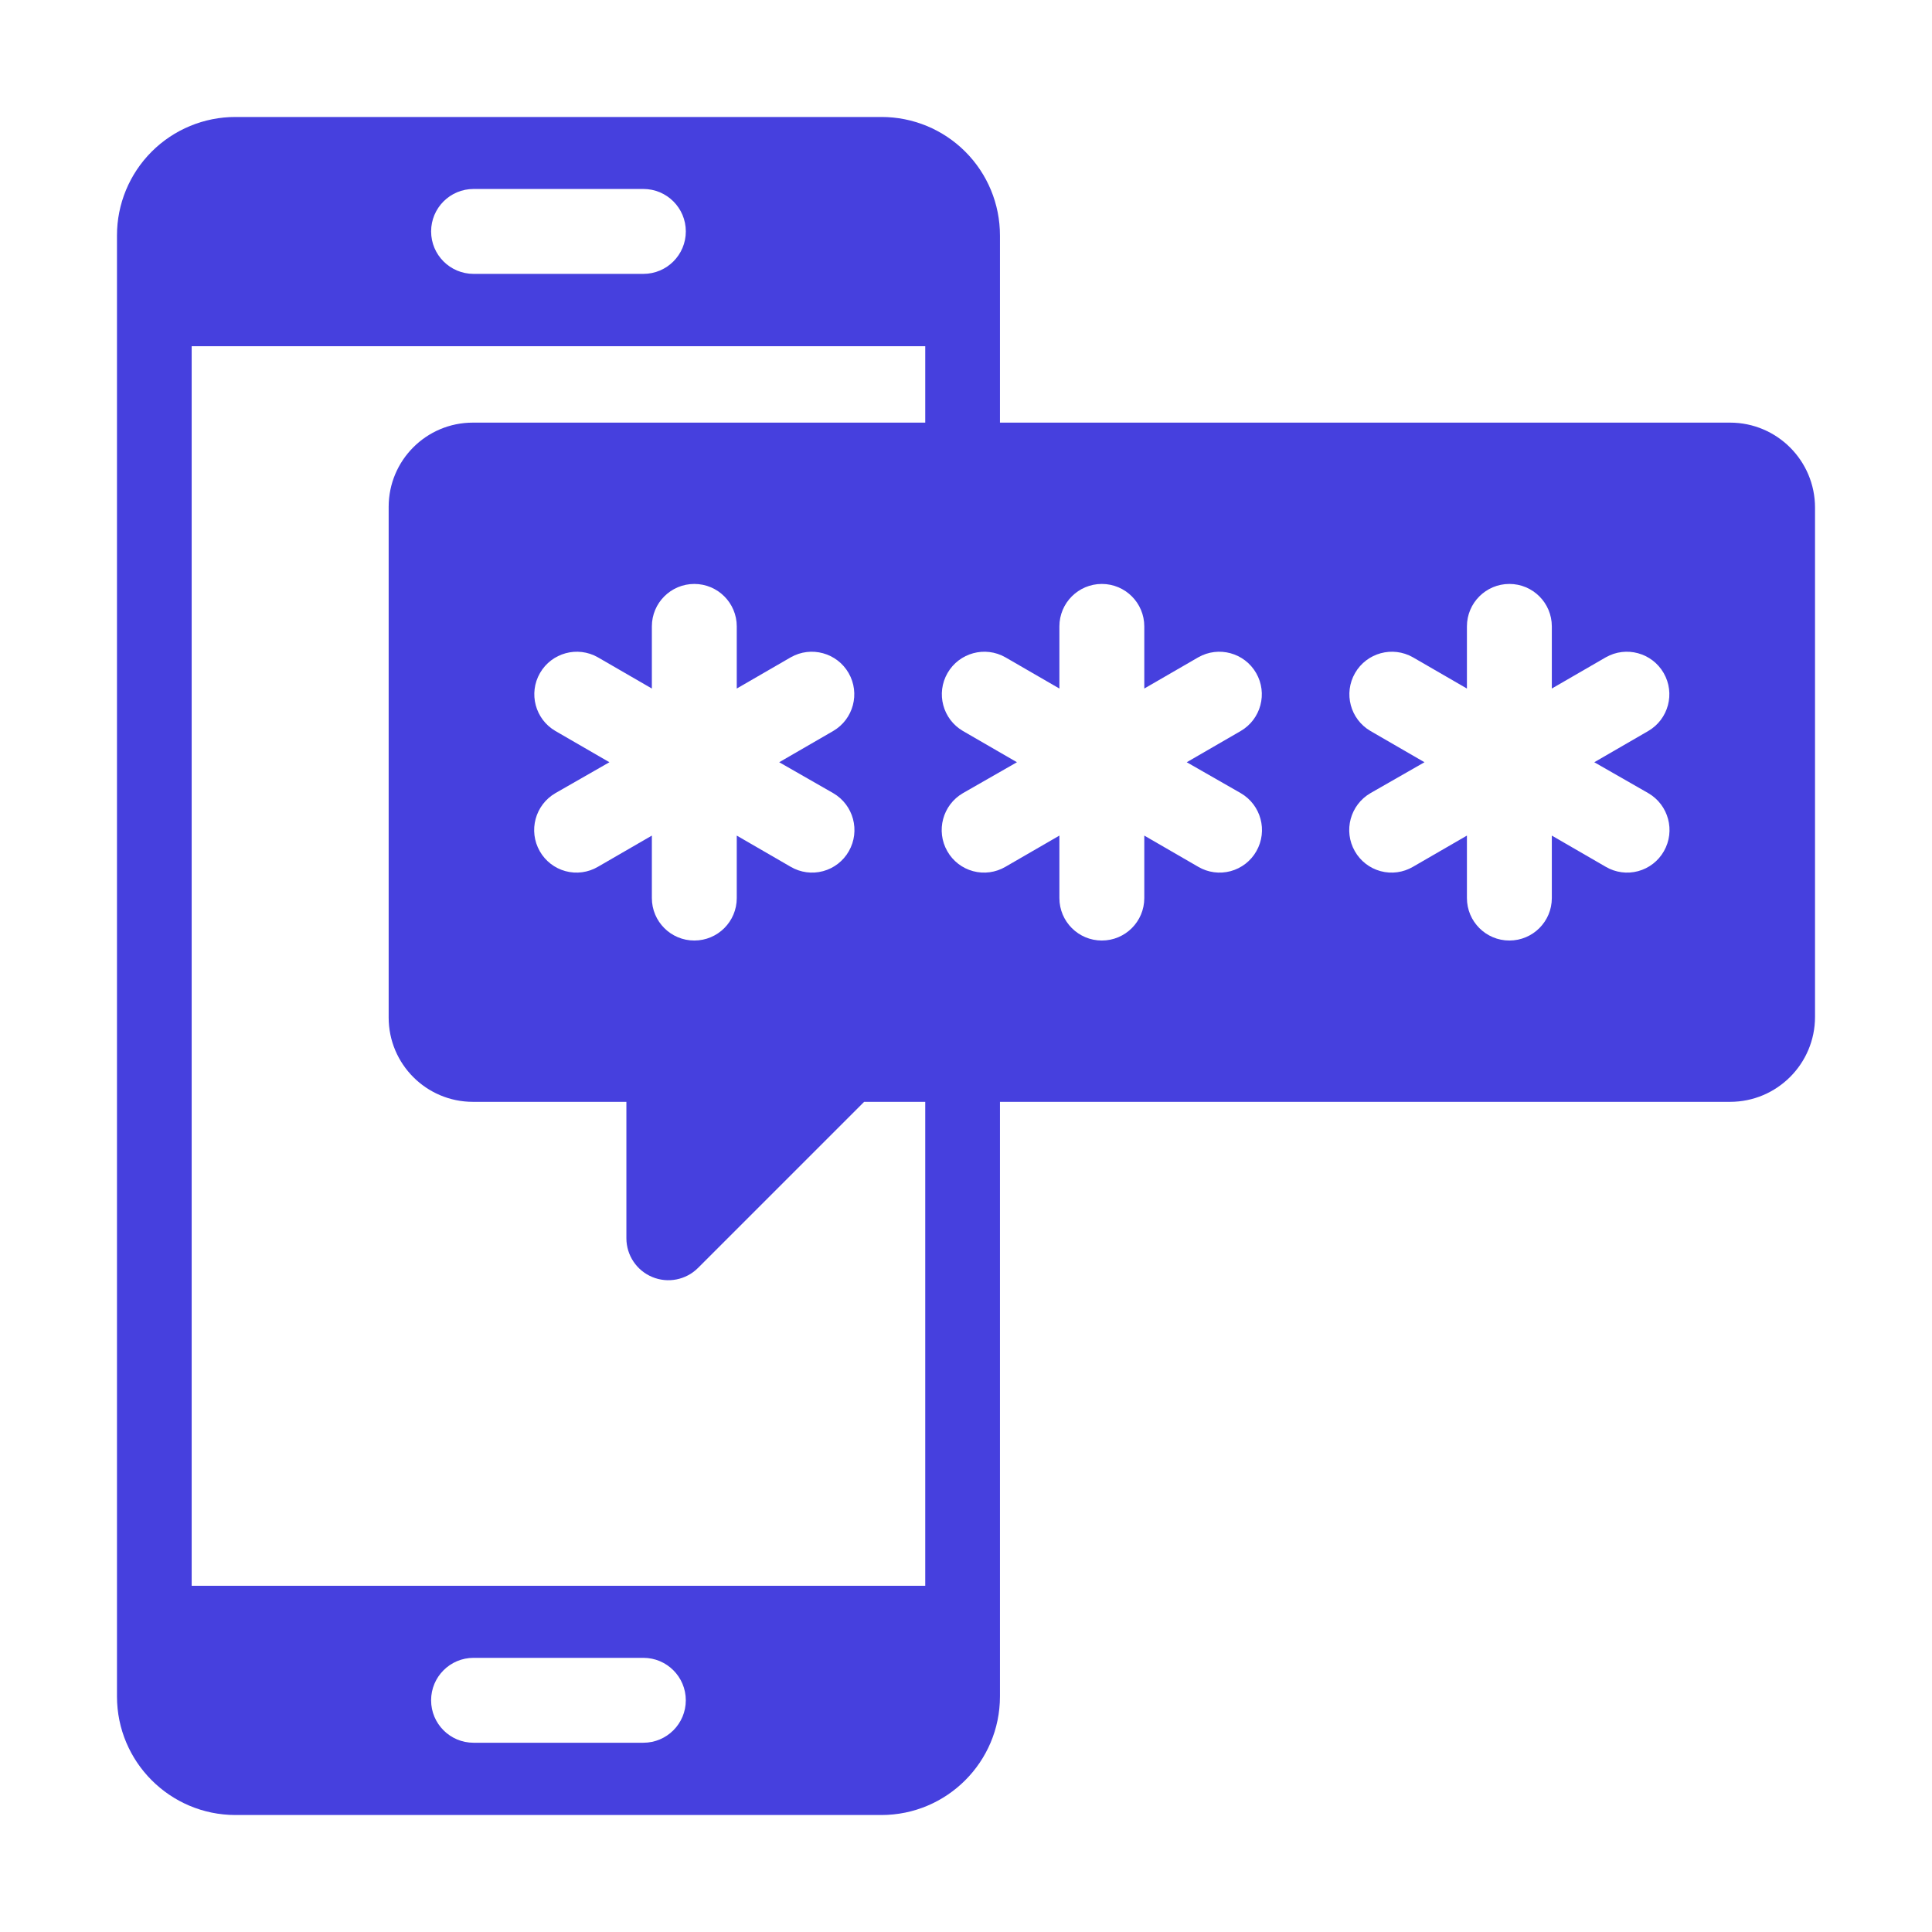
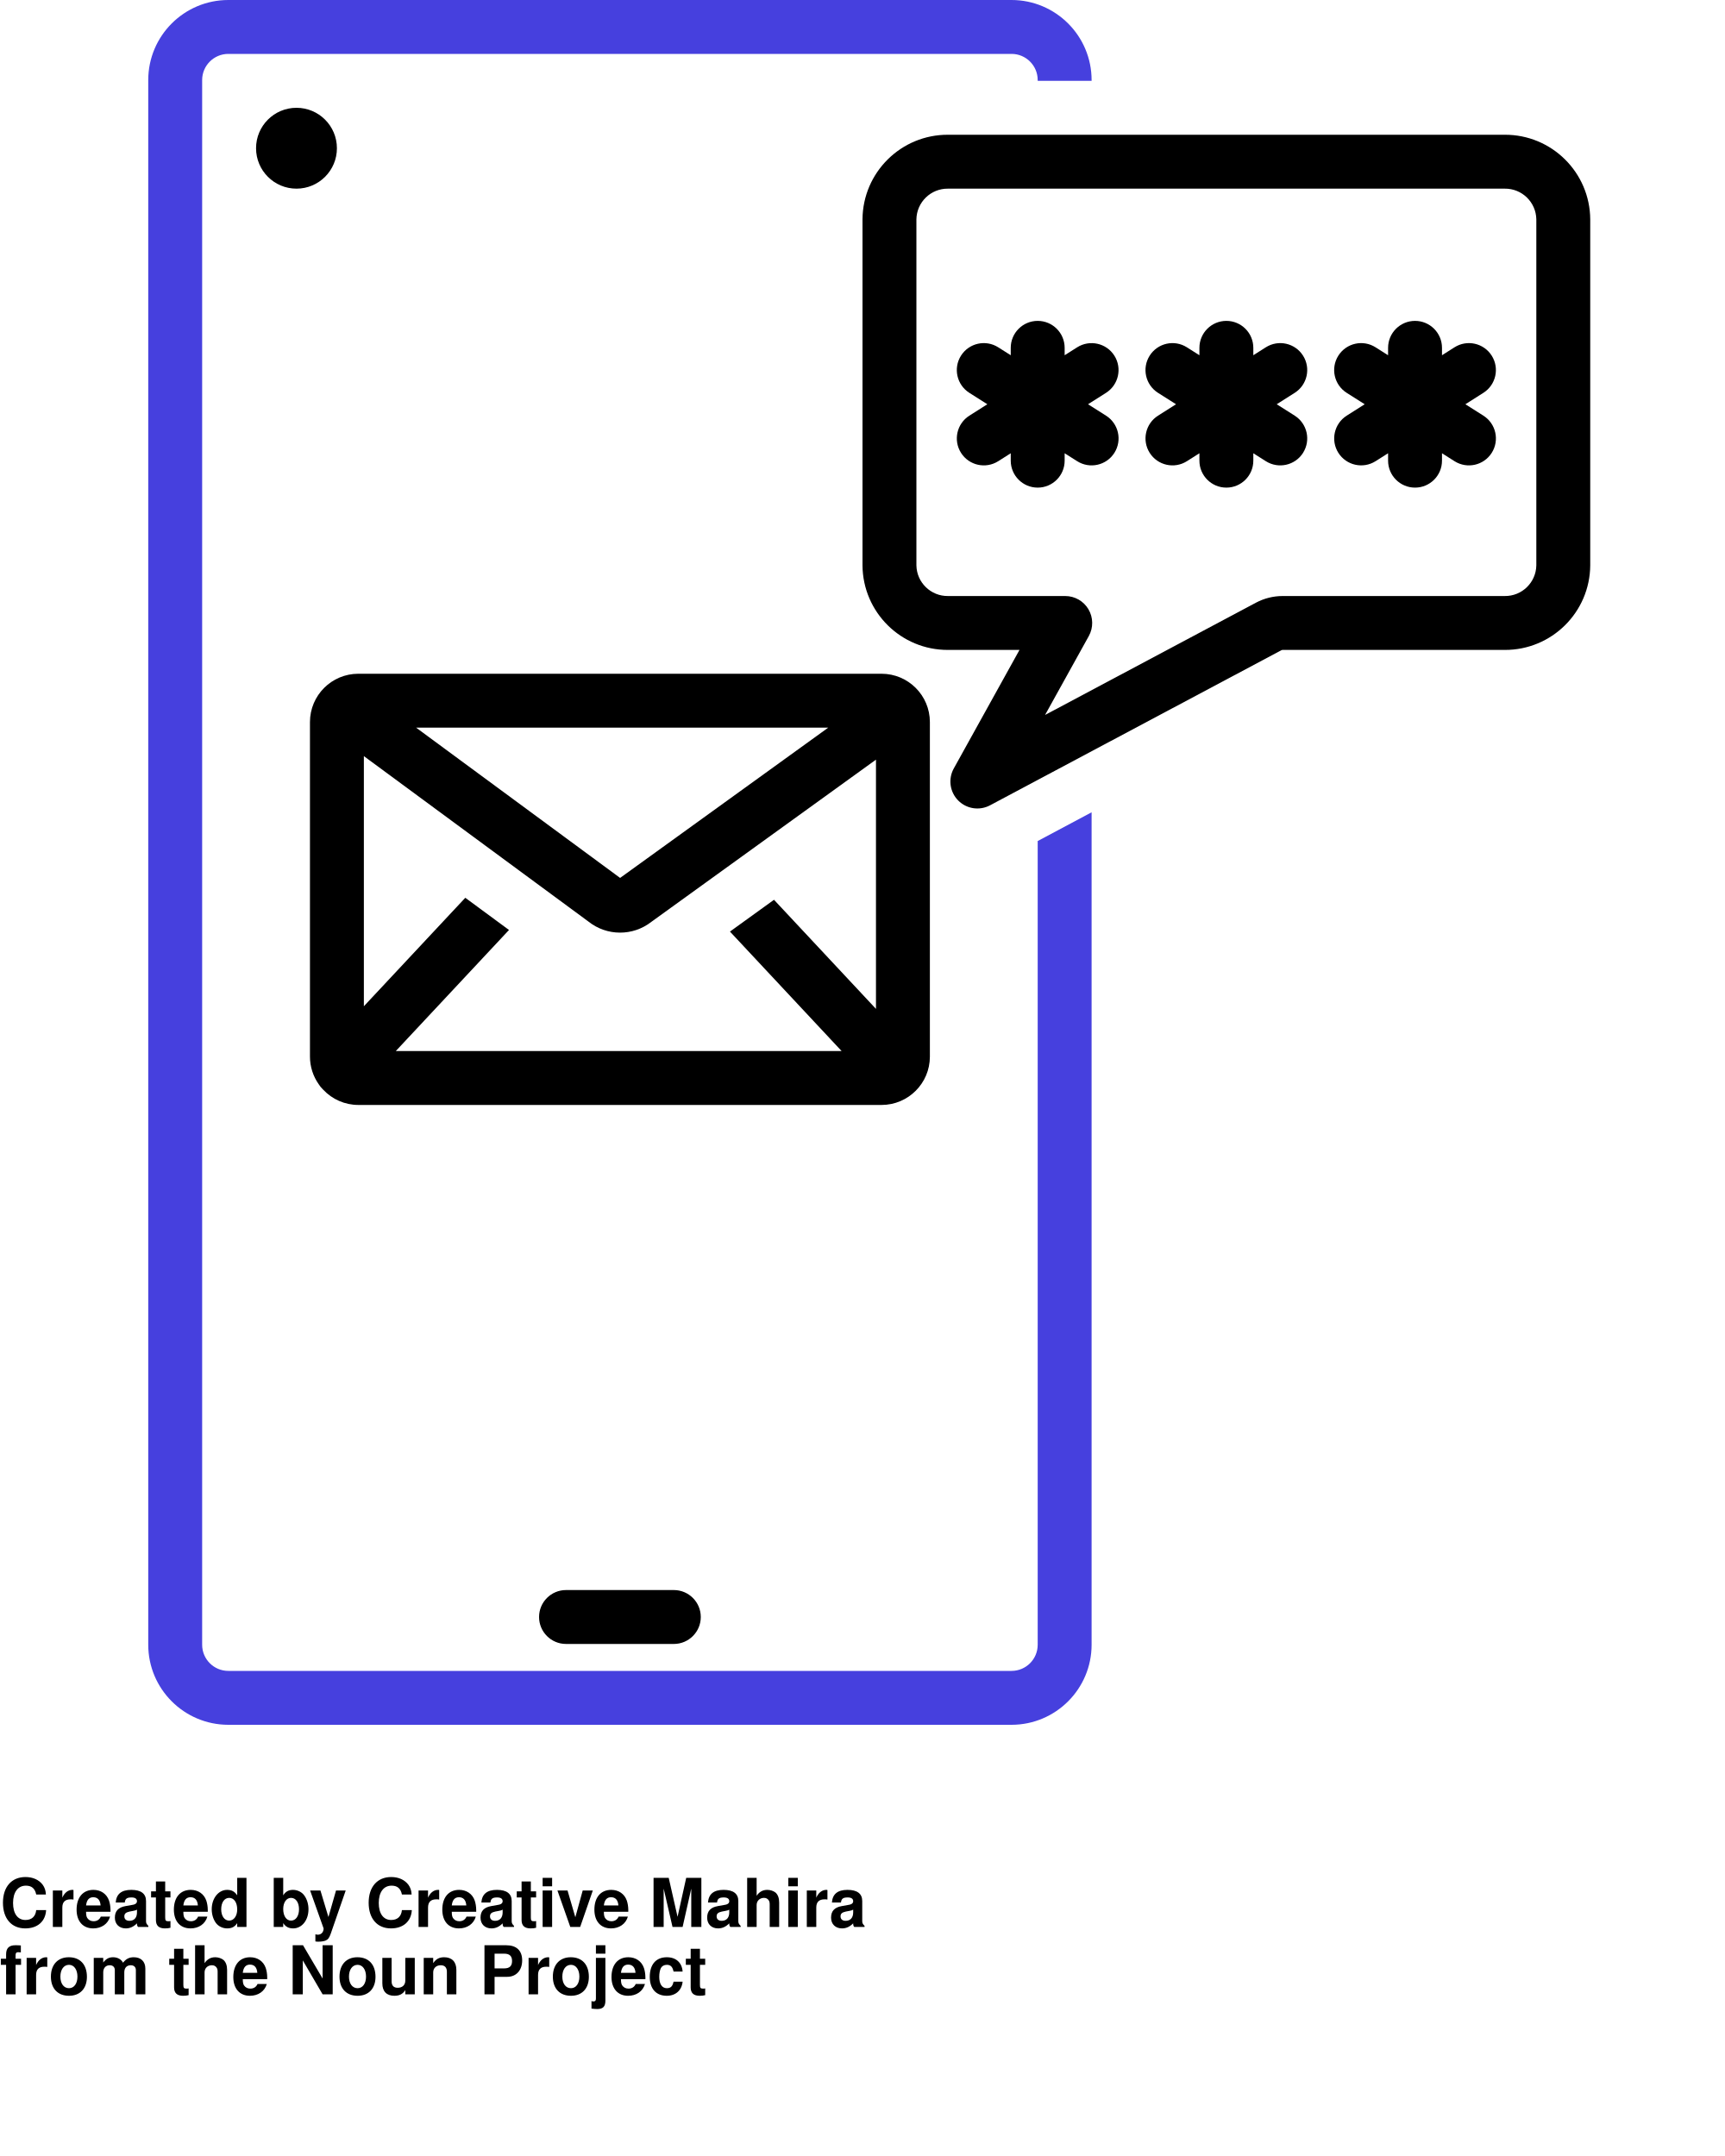
- <svg xmlns="http://www.w3.org/2000/svg" fill="#000000" width="24" height="24" viewBox="0 0 512 512">
-   <g id="OTP">
-     <path fill="#4640DE" d="M458.474,112H265V62.41A31.381,31.381,0,0,0,233.588,31H62.408A31.381,31.381,0,0,0,31,62.41V449.59A31.438,31.438,0,0,0,62.408,481h171.18A31.439,31.439,0,0,0,265,449.59V292H458.477A22.523,22.523,0,0,0,481,269.477V134.526A22.526,22.526,0,0,0,458.474,112ZM125.5,50.08h45a11.25,11.25,0,0,1,0,22.5h-45a11.25,11.25,0,0,1,0-22.5Zm44.996,411.765h-45a11.25,11.25,0,1,1,0-22.5h45a11.25,11.25,0,0,1,0,22.5ZM245.198,420.25H50.797V91.75H245.198V112H125.315A22.315,22.315,0,0,0,103,134.315V269.664A22.336,22.336,0,0,0,125.336,292H166v36.149a11.122,11.122,0,0,0,18.987,7.864L229,292h16.198Zm-24.39-210.06a11.309,11.309,0,0,1,4.14,15.39,11.198,11.198,0,0,1-15.39,4.14L195.25,221.44V238a11.25,11.25,0,0,1-22.5,0V221.44L158.437,229.72a11.198,11.198,0,0,1-15.39-4.14,11.316,11.316,0,0,1,4.14-15.39L161.5,202l-14.313-8.28a11.269,11.269,0,0,1,11.25-19.529L172.75,182.47V166a11.25,11.25,0,0,1,22.5,0v16.47l14.309-8.279a11.269,11.269,0,0,1,11.25,19.529L206.5,202Zm108,0a11.309,11.309,0,0,1,4.14,15.39,11.198,11.198,0,0,1-15.39,4.14L303.25,221.44V238a11.25,11.25,0,0,1-22.5,0V221.44L266.437,229.72a11.198,11.198,0,0,1-15.39-4.14,11.316,11.316,0,0,1,4.14-15.39L269.5,202l-14.313-8.28a11.269,11.269,0,0,1,11.25-19.529L280.75,182.47V166a11.25,11.25,0,0,1,22.5,0v16.47l14.309-8.279a11.269,11.269,0,0,1,11.25,19.529L314.5,202Zm108,0a11.309,11.309,0,0,1,4.14,15.39,11.198,11.198,0,0,1-15.39,4.14L411.25,221.44V238a11.25,11.25,0,0,1-22.5,0V221.44L374.437,229.72a11.198,11.198,0,0,1-15.39-4.14,11.316,11.316,0,0,1,4.14-15.39L377.5,202l-14.313-8.28a11.269,11.269,0,0,1,11.25-19.529L388.75,182.47V166a11.25,11.25,0,0,1,22.5,0v16.47l14.309-8.279a11.269,11.269,0,0,1,11.25,19.529L422.5,202Z" />
-   </g>
+ <svg xmlns="http://www.w3.org/2000/svg" data-name="Layer 1" viewBox="0 0 128 160" x="0px" y="0px">
+   <path fill="#4640DE" d="M81,6V5.94A5.947,5.947,0,0,0,75.06,0H16.94A5.947,5.947,0,0,0,11,5.94V122.06A5.947,5.947,0,0,0,16.94,128H75.06A5.947,5.947,0,0,0,81,122.06V60.283L77,62.413v59.647A1.942,1.942,0,0,1,75.06,124H16.94A1.942,1.942,0,0,1,15,122.06V5.94A1.942,1.942,0,0,1,16.94,4H75.06A1.942,1.942,0,0,1,77,5.94V6Z" />
+   <circle cx="22" cy="11" r="3" />
+   <path d="M42,118a2,2,0,0,0,0,4h8a2,2,0,0,0,0-4Z" />
+   <path d="M69,78.416V53.584A3.588,3.588,0,0,0,65.416,50H26.584A3.588,3.588,0,0,0,23,53.584V78.416a3.557,3.557,0,0,0,.655,2.054,1.985,1.985,0,0,0,.31.381l.012.01A3.565,3.565,0,0,0,26.584,82H65.416A3.588,3.588,0,0,0,69,78.416ZM57.433,66.774l-3.268,2.36L62.45,78H29.369L37.769,69.015l-3.243-2.389L27,74.676V56.113L43.666,68.392a3.765,3.765,0,0,0,4.662.023L65,56.375v18.496ZM30.876,54H61.457L46.014,65.152Z" />
+   <path d="M95.174,48.232h16.479A6.321,6.321,0,0,0,118,41.953V16.279A6.321,6.321,0,0,0,111.652,10H70.348A6.321,6.321,0,0,0,64,16.279V41.953a6.321,6.321,0,0,0,6.348,6.279h5.301l-4.876,8.798a2,2,0,0,0,2.688,2.735L95.076,48.257A.216.216,0,0,1,95.174,48.232Zm-1.975-3.508-15.652,8.334L80.793,47.202a2,2,0,0,0-1.749-2.97H70.348A2.317,2.317,0,0,1,68,41.953V16.279A2.317,2.317,0,0,1,70.348,14h41.305A2.317,2.317,0,0,1,114,16.279V41.953a2.317,2.317,0,0,1-2.348,2.279H95.174a4.225,4.225,0,0,0-1.973.491Z" />
+   <path d="M82.689,26.393a2.003,2.003,0,0,0-2.761-.618L79,26.363v-.55a2,2,0,1,0-4,0v.55l-.929-.589a2,2,0,0,0-2.143,3.379L73.264,30l-1.335.847a2,2,0,0,0,2.143,3.379L75,33.637v.55a2,2,0,0,0,4,0v-.55l.929.589a2,2,0,1,0,2.143-3.379L80.736,30l1.335-.847A2.002,2.002,0,0,0,82.689,26.393Z" />
+   <path d="M96.689,33.607a2.002,2.002,0,0,0-.618-2.761L94.736,30l1.335-.847a2,2,0,1,0-2.143-3.379L93,26.363v-.55a2,2,0,1,0-4,0v.55l-.929-.589a2,2,0,0,0-2.143,3.379L87.264,30l-1.335.847a2,2,0,0,0,2.143,3.379L89,33.637v.55a2,2,0,0,0,4,0v-.55l.929.589a2.002,2.002,0,0,0,2.761-.618Z" />
+   <path d="M99.311,33.607a2.002,2.002,0,0,0,2.761.618L103,33.637v.55a2,2,0,0,0,4,0v-.55l.929.589a2,2,0,0,0,2.143-3.379L108.736,30l1.335-.847a2,2,0,0,0-2.143-3.379L107,26.363v-.55a2,2,0,1,0-4,0v.55l-.929-.589a2,2,0,0,0-2.143,3.379L101.264,30l-1.335.847A2.002,2.002,0,0,0,99.311,33.607Z" />
+   <text x="0" y="143" fill="#000000" font-size="5px" font-weight="bold" font-family="'Helvetica Neue', Helvetica, Arial-Unicode, Arial, Sans-serif">Created by Creative Mahira</text>
+   <text x="0" y="148" fill="#000000" font-size="5px" font-weight="bold" font-family="'Helvetica Neue', Helvetica, Arial-Unicode, Arial, Sans-serif">from the Noun Project</text>
</svg>
